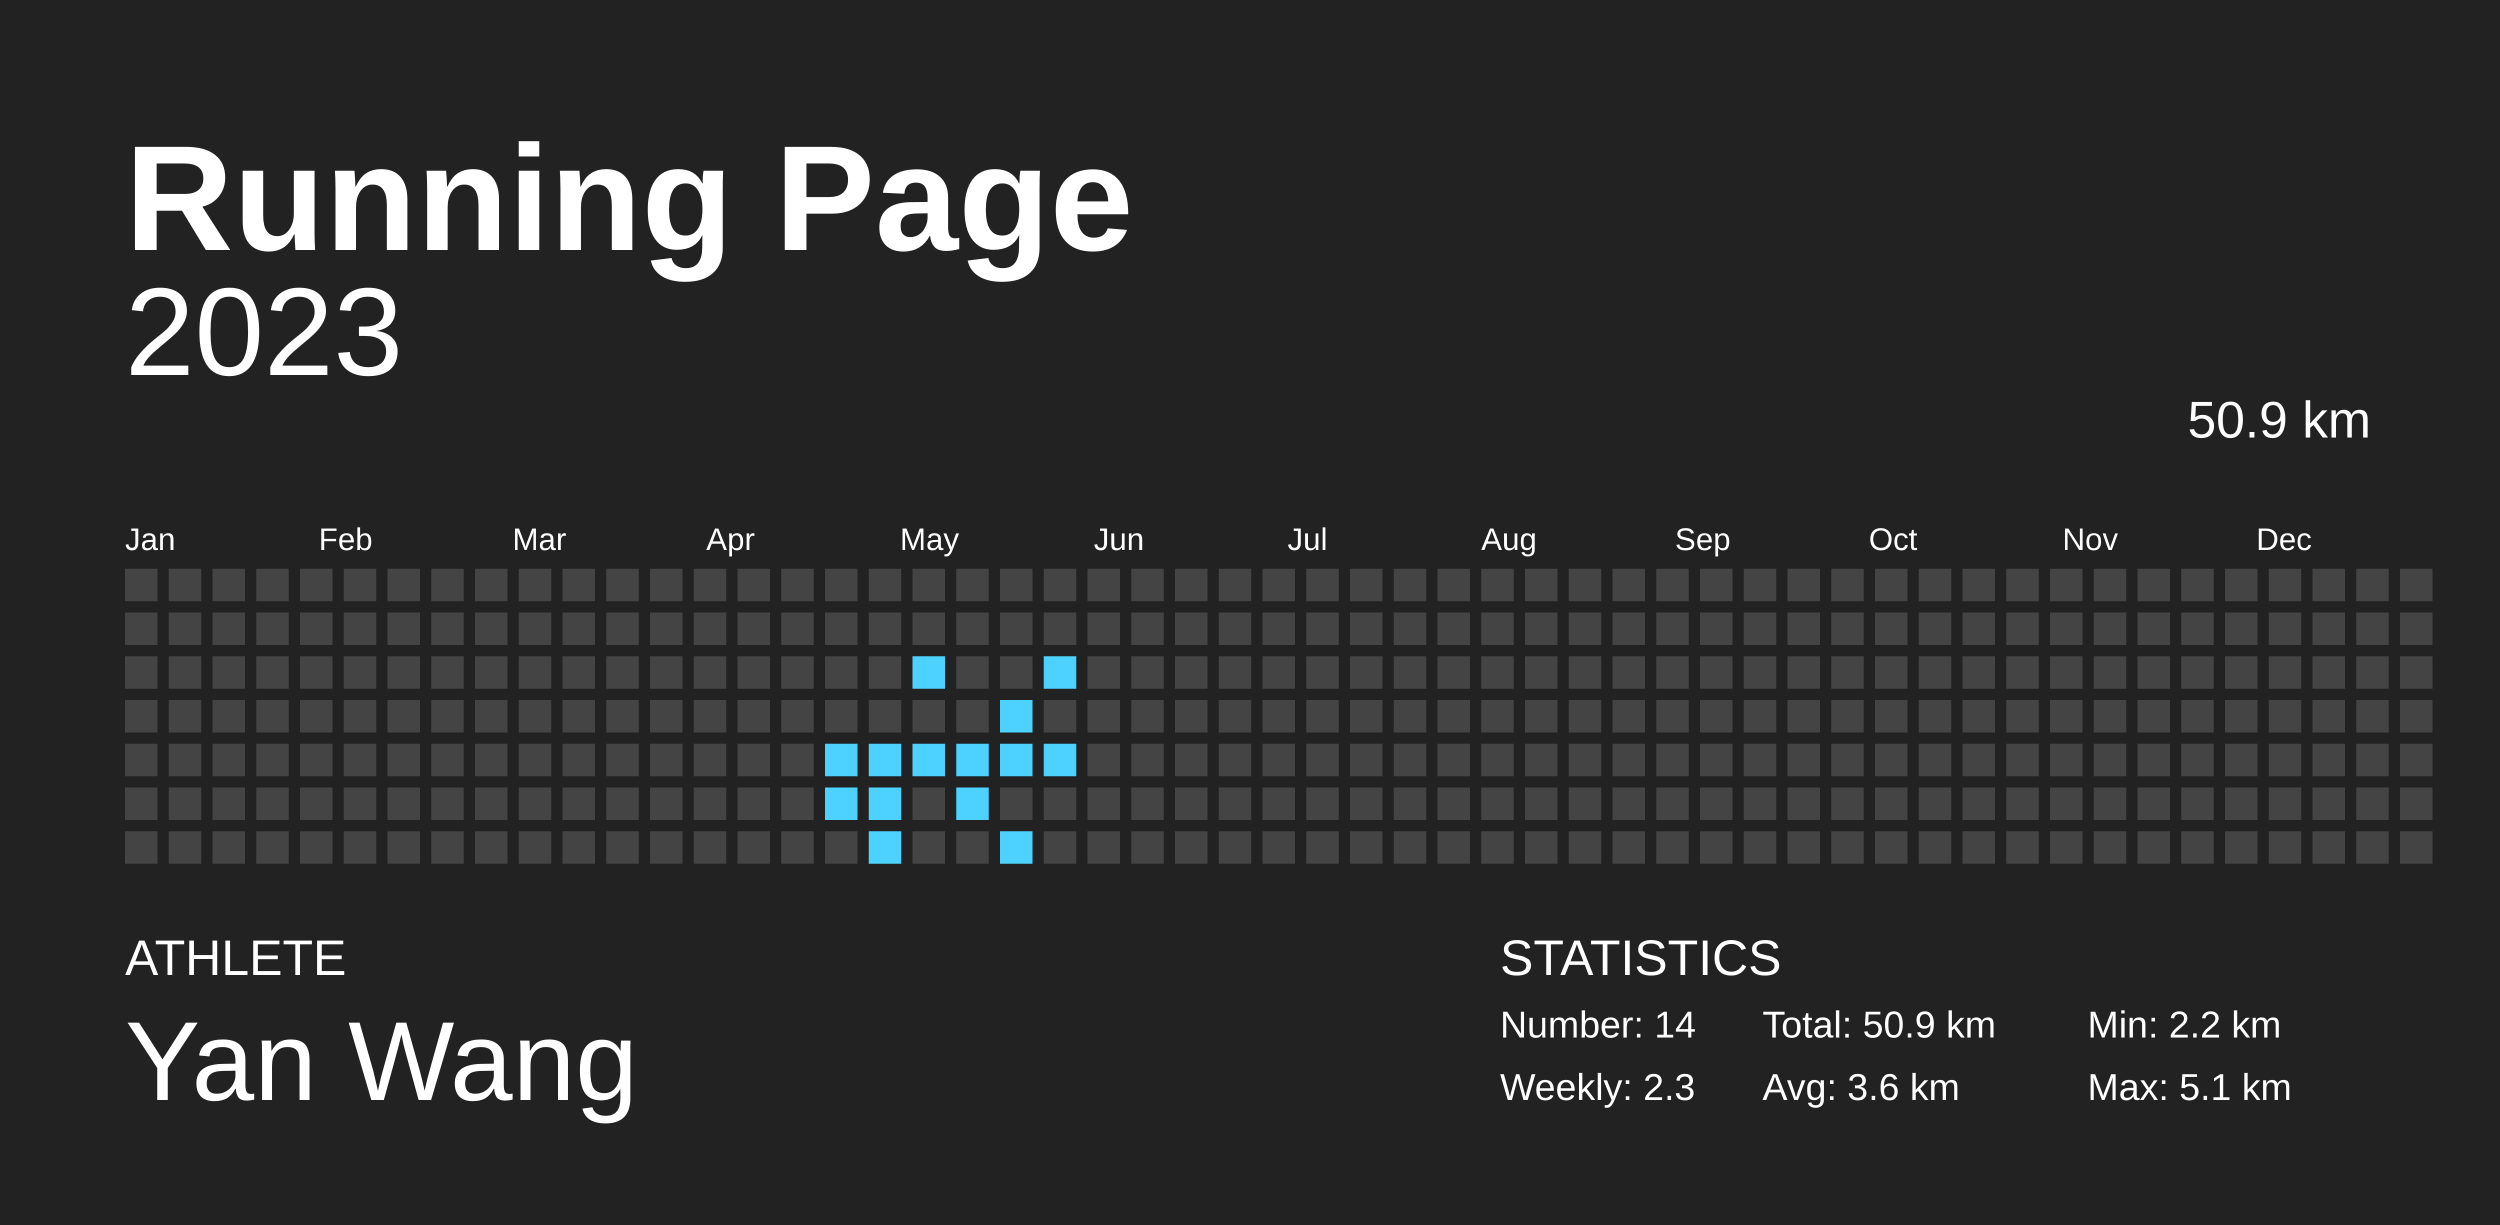
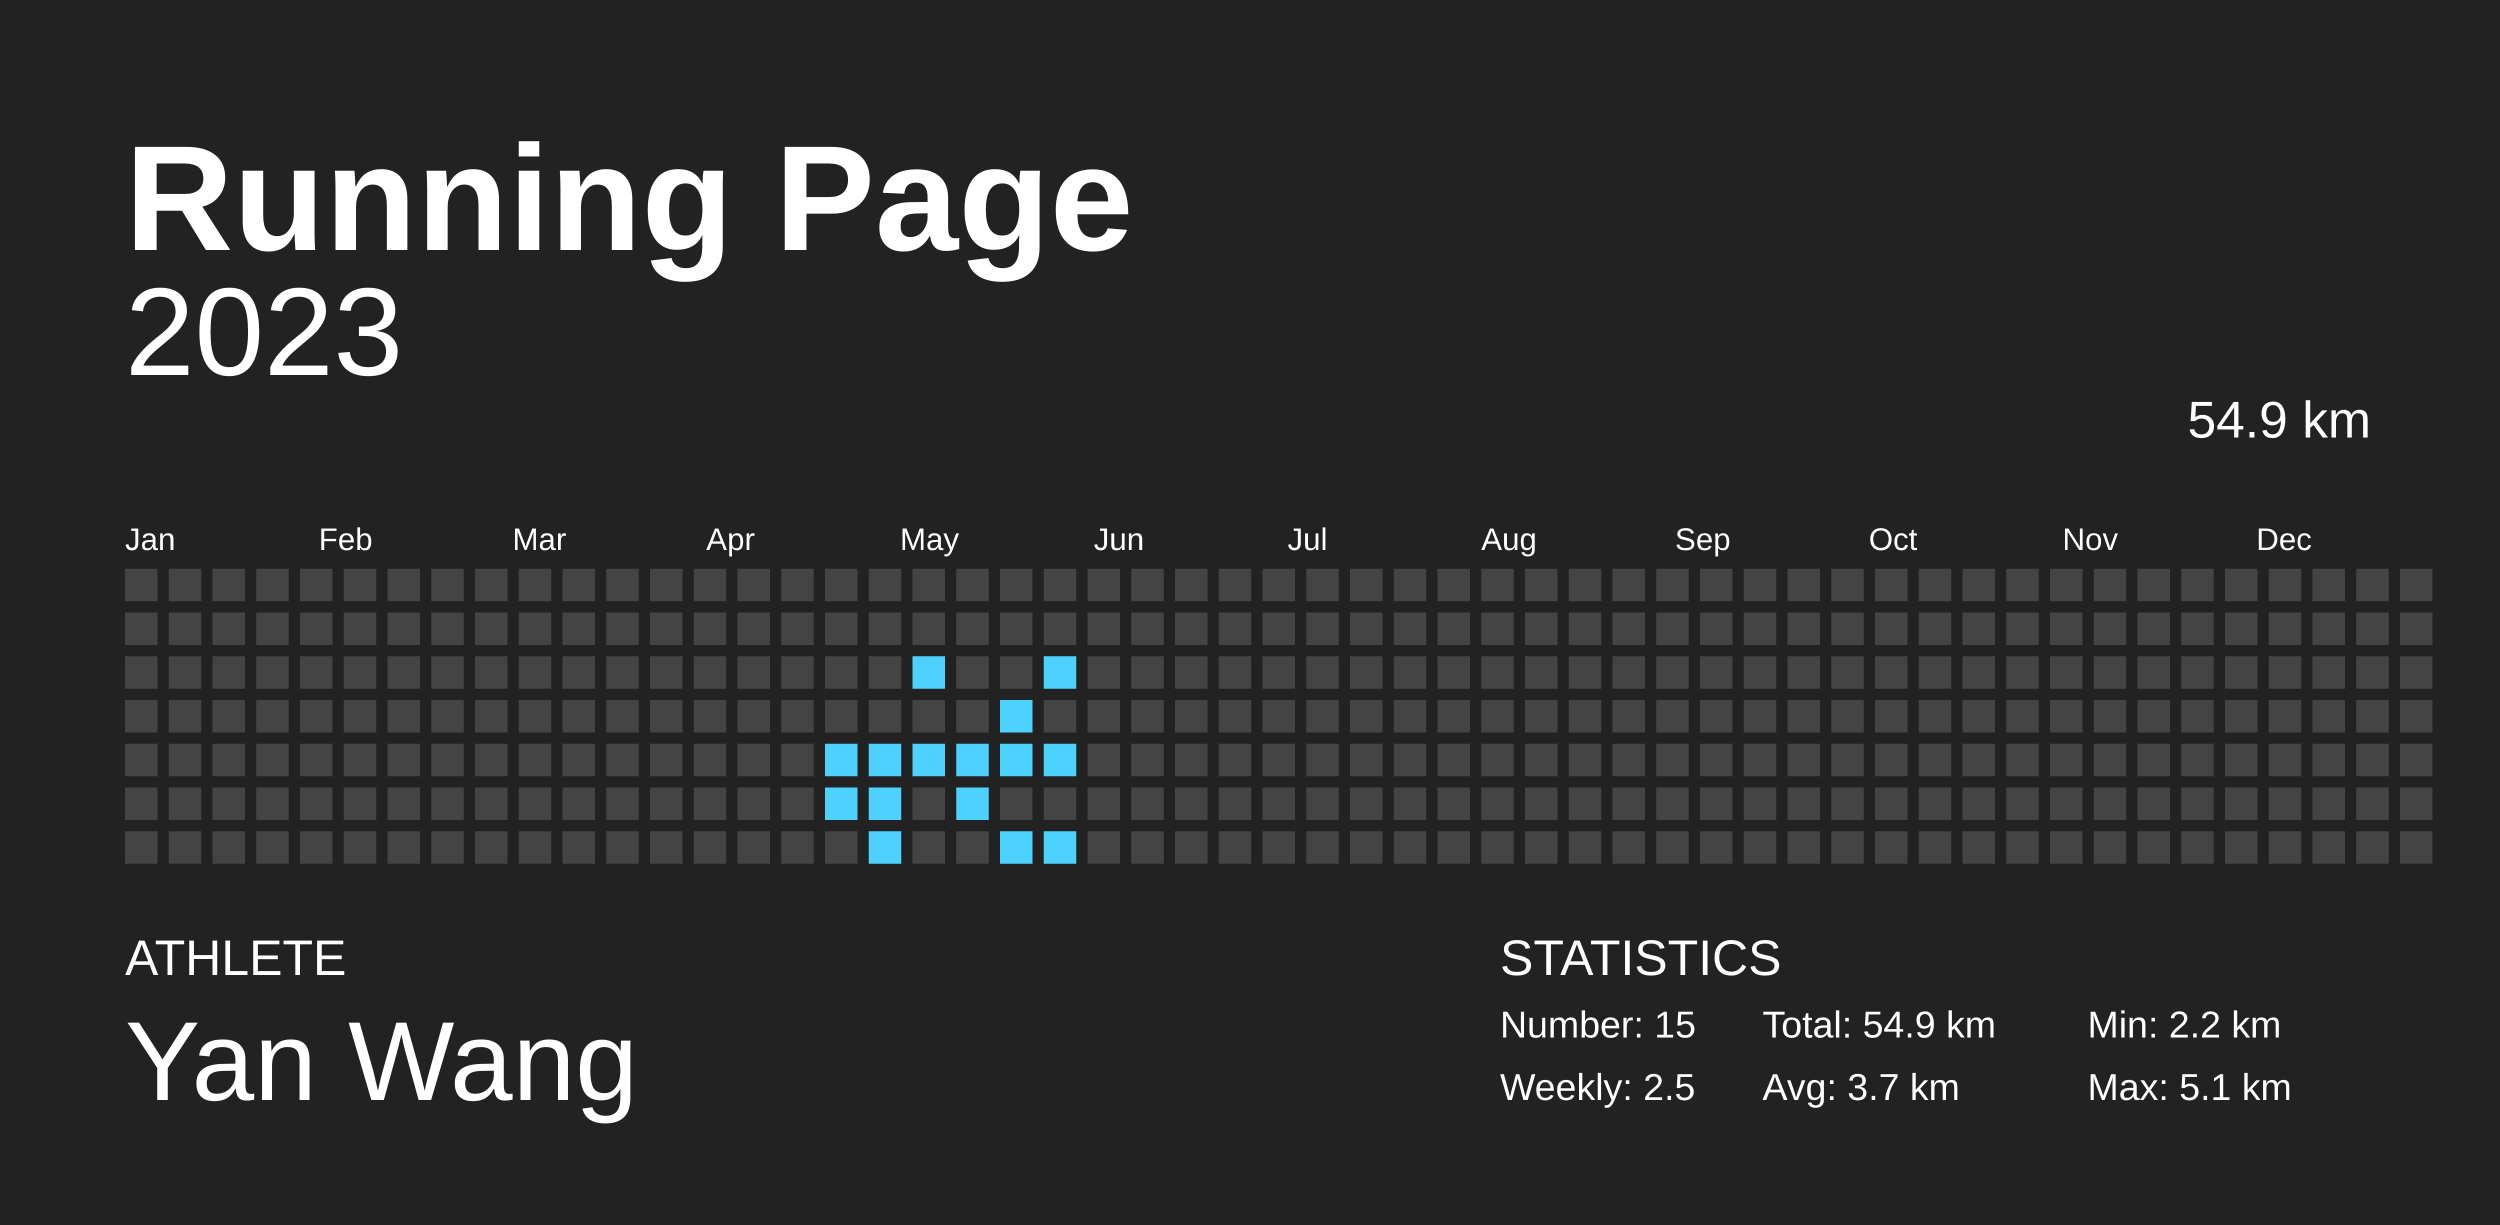
<svg xmlns="http://www.w3.org/2000/svg" baseProfile="full" height="98mm" version="1.1" viewBox="0,0,200,98" width="200mm">
  <defs />
  <rect fill="#222222" height="98" width="200" x="0" y="0" />
  <text fill="#FFFFFF" style="font-size:12px; font-family:Arial; font-weight:bold;" x="10" y="20">Running Page</text>
  <text fill="#FFFFFF" style="font-size:4px; font-family:Arial" x="10" y="78">ATHLETE</text>
  <text fill="#FFFFFF" style="font-size:9px; font-family:Arial" x="10" y="88">Yan Wang</text>
  <text fill="#FFFFFF" style="font-size:4px; font-family:Arial" x="120" y="78">STATISTICS</text>
-   <text fill="#FFFFFF" style="font-size:3px; font-family:Arial" x="120" y="83">Number: 14</text>
-   <text fill="#FFFFFF" style="font-size:3px; font-family:Arial" x="120" y="88">Weekly: 2.3</text>
-   <text fill="#FFFFFF" style="font-size:3px; font-family:Arial" x="141" y="83">Total: 50.9 km</text>
-   <text fill="#FFFFFF" style="font-size:3px; font-family:Arial" x="141" y="88">Avg: 3.6 km</text>
+   <text fill="#FFFFFF" style="font-size:3px; font-family:Arial" x="120" y="83">Number: 15</text>
+   <text fill="#FFFFFF" style="font-size:3px; font-family:Arial" x="120" y="88">Weekly: 2.5</text>
+   <text fill="#FFFFFF" style="font-size:3px; font-family:Arial" x="141" y="83">Total: 54.9 km</text>
+   <text fill="#FFFFFF" style="font-size:3px; font-family:Arial" x="141" y="88">Avg: 3.7 km</text>
  <text fill="#FFFFFF" style="font-size:3px; font-family:Arial" x="167" y="83">Min: 2.2 km</text>
  <text fill="#FFFFFF" style="font-size:3px; font-family:Arial" x="167" y="88">Max: 5.1 km</text>
  <text alignment-baseline="hanging" fill="#FFFFFF" style="font-size:10.0px; font-family:Arial;" x="10" y="30">2023</text>
-   <text alignment-baseline="hanging" fill="#FFFFFF" style="font-size:4.125px; font-family:Arial;" x="175" y="35">50.9 km</text>
+   <text alignment-baseline="hanging" fill="#FFFFFF" style="font-size:4.125px; font-family:Arial;" x="175" y="35">54.9 km</text>
  <text fill="#FFFFFF" style="font-size:2.5px; font-family:Arial" x="10.0" y="44">Jan</text>
  <text fill="#FFFFFF" style="font-size:2.5px; font-family:Arial" x="25.5" y="44">Feb</text>
  <text fill="#FFFFFF" style="font-size:2.5px; font-family:Arial" x="41.0" y="44">Mar</text>
  <text fill="#FFFFFF" style="font-size:2.5px; font-family:Arial" x="56.5" y="44">Apr</text>
  <text fill="#FFFFFF" style="font-size:2.5px; font-family:Arial" x="72.0" y="44">May</text>
  <text fill="#FFFFFF" style="font-size:2.5px; font-family:Arial" x="87.5" y="44">Jun</text>
  <text fill="#FFFFFF" style="font-size:2.5px; font-family:Arial" x="103.0" y="44">Jul</text>
  <text fill="#FFFFFF" style="font-size:2.5px; font-family:Arial" x="118.5" y="44">Aug</text>
  <text fill="#FFFFFF" style="font-size:2.5px; font-family:Arial" x="134.0" y="44">Sep</text>
  <text fill="#FFFFFF" style="font-size:2.5px; font-family:Arial" x="149.5" y="44">Oct</text>
  <text fill="#FFFFFF" style="font-size:2.5px; font-family:Arial" x="165.0" y="44">Nov</text>
  <text fill="#FFFFFF" style="font-size:2.5px; font-family:Arial" x="180.5" y="44">Dec</text>
  <rect fill="#444444" height="2.6" width="2.6" x="10.0" y="45.5" />
  <rect fill="#444444" height="2.6" width="2.6" x="10.0" y="49.0" />
  <rect fill="#444444" height="2.6" width="2.6" x="10.0" y="52.5" />
  <rect fill="#444444" height="2.6" width="2.6" x="10.0" y="56.0" />
  <rect fill="#444444" height="2.6" width="2.6" x="10.0" y="59.5" />
  <rect fill="#444444" height="2.6" width="2.6" x="10.0" y="63.0" />
  <rect fill="#444444" height="2.6" width="2.6" x="10.0" y="66.5" />
  <rect fill="#444444" height="2.6" width="2.6" x="13.5" y="45.5" />
  <rect fill="#444444" height="2.6" width="2.6" x="13.5" y="49.0" />
  <rect fill="#444444" height="2.6" width="2.6" x="13.5" y="52.5" />
  <rect fill="#444444" height="2.6" width="2.6" x="13.5" y="56.0" />
  <rect fill="#444444" height="2.6" width="2.6" x="13.5" y="59.5" />
  <rect fill="#444444" height="2.6" width="2.6" x="13.5" y="63.0" />
  <rect fill="#444444" height="2.6" width="2.6" x="13.5" y="66.5" />
  <rect fill="#444444" height="2.6" width="2.6" x="17.0" y="45.5" />
  <rect fill="#444444" height="2.6" width="2.6" x="17.0" y="49.0" />
  <rect fill="#444444" height="2.6" width="2.6" x="17.0" y="52.5" />
  <rect fill="#444444" height="2.6" width="2.6" x="17.0" y="56.0" />
  <rect fill="#444444" height="2.6" width="2.6" x="17.0" y="59.5" />
  <rect fill="#444444" height="2.6" width="2.6" x="17.0" y="63.0" />
  <rect fill="#444444" height="2.6" width="2.6" x="17.0" y="66.5" />
  <rect fill="#444444" height="2.6" width="2.6" x="20.5" y="45.5" />
  <rect fill="#444444" height="2.6" width="2.6" x="20.5" y="49.0" />
  <rect fill="#444444" height="2.6" width="2.6" x="20.5" y="52.5" />
  <rect fill="#444444" height="2.6" width="2.6" x="20.5" y="56.0" />
  <rect fill="#444444" height="2.6" width="2.6" x="20.5" y="59.5" />
  <rect fill="#444444" height="2.6" width="2.6" x="20.5" y="63.0" />
  <rect fill="#444444" height="2.6" width="2.6" x="20.5" y="66.5" />
  <rect fill="#444444" height="2.6" width="2.6" x="24.0" y="45.5" />
  <rect fill="#444444" height="2.6" width="2.6" x="24.0" y="49.0" />
  <rect fill="#444444" height="2.6" width="2.6" x="24.0" y="52.5" />
  <rect fill="#444444" height="2.6" width="2.6" x="24.0" y="56.0" />
  <rect fill="#444444" height="2.6" width="2.6" x="24.0" y="59.5" />
  <rect fill="#444444" height="2.6" width="2.6" x="24.0" y="63.0" />
  <rect fill="#444444" height="2.6" width="2.6" x="24.0" y="66.5" />
  <rect fill="#444444" height="2.6" width="2.6" x="27.5" y="45.5" />
  <rect fill="#444444" height="2.6" width="2.6" x="27.5" y="49.0" />
  <rect fill="#444444" height="2.6" width="2.6" x="27.5" y="52.5" />
  <rect fill="#444444" height="2.6" width="2.6" x="27.5" y="56.0" />
  <rect fill="#444444" height="2.6" width="2.6" x="27.5" y="59.5" />
  <rect fill="#444444" height="2.6" width="2.6" x="27.5" y="63.0" />
  <rect fill="#444444" height="2.6" width="2.6" x="27.5" y="66.5" />
  <rect fill="#444444" height="2.6" width="2.6" x="31.0" y="45.5" />
  <rect fill="#444444" height="2.6" width="2.6" x="31.0" y="49.0" />
  <rect fill="#444444" height="2.6" width="2.6" x="31.0" y="52.5" />
  <rect fill="#444444" height="2.6" width="2.6" x="31.0" y="56.0" />
  <rect fill="#444444" height="2.6" width="2.6" x="31.0" y="59.5" />
  <rect fill="#444444" height="2.6" width="2.6" x="31.0" y="63.0" />
  <rect fill="#444444" height="2.6" width="2.6" x="31.0" y="66.5" />
  <rect fill="#444444" height="2.6" width="2.6" x="34.5" y="45.5" />
  <rect fill="#444444" height="2.6" width="2.6" x="34.5" y="49.0" />
  <rect fill="#444444" height="2.6" width="2.6" x="34.5" y="52.5" />
  <rect fill="#444444" height="2.6" width="2.6" x="34.5" y="56.0" />
  <rect fill="#444444" height="2.6" width="2.6" x="34.5" y="59.5" />
  <rect fill="#444444" height="2.6" width="2.6" x="34.5" y="63.0" />
  <rect fill="#444444" height="2.6" width="2.6" x="34.5" y="66.5" />
  <rect fill="#444444" height="2.6" width="2.6" x="38.0" y="45.5" />
  <rect fill="#444444" height="2.6" width="2.6" x="38.0" y="49.0" />
  <rect fill="#444444" height="2.6" width="2.6" x="38.0" y="52.5" />
  <rect fill="#444444" height="2.6" width="2.6" x="38.0" y="56.0" />
  <rect fill="#444444" height="2.6" width="2.6" x="38.0" y="59.5" />
  <rect fill="#444444" height="2.6" width="2.6" x="38.0" y="63.0" />
  <rect fill="#444444" height="2.6" width="2.6" x="38.0" y="66.5" />
  <rect fill="#444444" height="2.6" width="2.6" x="41.5" y="45.5" />
  <rect fill="#444444" height="2.6" width="2.6" x="41.5" y="49.0" />
  <rect fill="#444444" height="2.6" width="2.6" x="41.5" y="52.5" />
  <rect fill="#444444" height="2.6" width="2.6" x="41.5" y="56.0" />
  <rect fill="#444444" height="2.6" width="2.6" x="41.5" y="59.5" />
  <rect fill="#444444" height="2.6" width="2.6" x="41.5" y="63.0" />
  <rect fill="#444444" height="2.6" width="2.6" x="41.5" y="66.5" />
  <rect fill="#444444" height="2.6" width="2.6" x="45.0" y="45.5" />
  <rect fill="#444444" height="2.6" width="2.6" x="45.0" y="49.0" />
  <rect fill="#444444" height="2.6" width="2.6" x="45.0" y="52.5" />
  <rect fill="#444444" height="2.6" width="2.6" x="45.0" y="56.0" />
  <rect fill="#444444" height="2.6" width="2.6" x="45.0" y="59.5" />
  <rect fill="#444444" height="2.6" width="2.6" x="45.0" y="63.0" />
  <rect fill="#444444" height="2.6" width="2.6" x="45.0" y="66.5" />
  <rect fill="#444444" height="2.6" width="2.6" x="48.5" y="45.5" />
  <rect fill="#444444" height="2.6" width="2.6" x="48.5" y="49.0" />
  <rect fill="#444444" height="2.6" width="2.6" x="48.5" y="52.5" />
  <rect fill="#444444" height="2.6" width="2.6" x="48.5" y="56.0" />
  <rect fill="#444444" height="2.6" width="2.6" x="48.5" y="59.5" />
  <rect fill="#444444" height="2.6" width="2.6" x="48.5" y="63.0" />
  <rect fill="#444444" height="2.6" width="2.6" x="48.5" y="66.5" />
  <rect fill="#444444" height="2.6" width="2.6" x="52.0" y="45.5" />
  <rect fill="#444444" height="2.6" width="2.6" x="52.0" y="49.0" />
  <rect fill="#444444" height="2.6" width="2.6" x="52.0" y="52.5" />
  <rect fill="#444444" height="2.6" width="2.6" x="52.0" y="56.0" />
  <rect fill="#444444" height="2.6" width="2.6" x="52.0" y="59.5" />
  <rect fill="#444444" height="2.6" width="2.6" x="52.0" y="63.0" />
  <rect fill="#444444" height="2.6" width="2.6" x="52.0" y="66.5" />
  <rect fill="#444444" height="2.6" width="2.6" x="55.5" y="45.5" />
  <rect fill="#444444" height="2.6" width="2.6" x="55.5" y="49.0" />
  <rect fill="#444444" height="2.6" width="2.6" x="55.5" y="52.5" />
  <rect fill="#444444" height="2.6" width="2.6" x="55.5" y="56.0" />
  <rect fill="#444444" height="2.6" width="2.6" x="55.5" y="59.5" />
  <rect fill="#444444" height="2.6" width="2.6" x="55.5" y="63.0" />
  <rect fill="#444444" height="2.6" width="2.6" x="55.5" y="66.5" />
  <rect fill="#444444" height="2.6" width="2.6" x="59.0" y="45.5" />
  <rect fill="#444444" height="2.6" width="2.6" x="59.0" y="49.0" />
  <rect fill="#444444" height="2.6" width="2.6" x="59.0" y="52.5" />
  <rect fill="#444444" height="2.6" width="2.6" x="59.0" y="56.0" />
  <rect fill="#444444" height="2.6" width="2.6" x="59.0" y="59.5" />
  <rect fill="#444444" height="2.6" width="2.6" x="59.0" y="63.0" />
  <rect fill="#444444" height="2.6" width="2.6" x="59.0" y="66.5" />
  <rect fill="#444444" height="2.6" width="2.6" x="62.5" y="45.5" />
  <rect fill="#444444" height="2.6" width="2.6" x="62.5" y="49.0" />
  <rect fill="#444444" height="2.6" width="2.6" x="62.5" y="52.5" />
  <rect fill="#444444" height="2.6" width="2.6" x="62.5" y="56.0" />
  <rect fill="#444444" height="2.6" width="2.6" x="62.5" y="59.5" />
  <rect fill="#444444" height="2.6" width="2.6" x="62.5" y="63.0" />
  <rect fill="#444444" height="2.6" width="2.6" x="62.5" y="66.5" />
  <rect fill="#444444" height="2.6" width="2.6" x="66.0" y="45.5" />
  <rect fill="#444444" height="2.6" width="2.6" x="66.0" y="49.0" />
  <rect fill="#444444" height="2.6" width="2.6" x="66.0" y="52.5" />
  <rect fill="#444444" height="2.6" width="2.6" x="66.0" y="56.0" />
  <rect fill="#4dd2ff" height="2.6" width="2.6" x="66.0" y="59.5" />
  <rect fill="#4dd2ff" height="2.6" width="2.6" x="66.0" y="63.0" />
  <rect fill="#444444" height="2.6" width="2.6" x="66.0" y="66.5" />
  <rect fill="#444444" height="2.6" width="2.6" x="69.5" y="45.5" />
  <rect fill="#444444" height="2.6" width="2.6" x="69.5" y="49.0" />
  <rect fill="#444444" height="2.6" width="2.6" x="69.5" y="52.5" />
  <rect fill="#444444" height="2.6" width="2.6" x="69.5" y="56.0" />
  <rect fill="#4dd2ff" height="2.6" width="2.6" x="69.5" y="59.5" />
  <rect fill="#4dd2ff" height="2.6" width="2.6" x="69.5" y="63.0" />
  <rect fill="#4dd2ff" height="2.6" width="2.6" x="69.5" y="66.5" />
  <rect fill="#444444" height="2.6" width="2.6" x="73.0" y="45.5" />
  <rect fill="#444444" height="2.6" width="2.6" x="73.0" y="49.0" />
  <rect fill="#4dd2ff" height="2.6" width="2.6" x="73.0" y="52.5" />
  <rect fill="#444444" height="2.6" width="2.6" x="73.0" y="56.0" />
  <rect fill="#4dd2ff" height="2.6" width="2.6" x="73.0" y="59.5" />
  <rect fill="#444444" height="2.6" width="2.6" x="73.0" y="63.0" />
  <rect fill="#444444" height="2.6" width="2.6" x="73.0" y="66.5" />
  <rect fill="#444444" height="2.6" width="2.6" x="76.5" y="45.5" />
  <rect fill="#444444" height="2.6" width="2.6" x="76.5" y="49.0" />
  <rect fill="#444444" height="2.6" width="2.6" x="76.5" y="52.5" />
  <rect fill="#444444" height="2.6" width="2.6" x="76.5" y="56.0" />
  <rect fill="#4dd2ff" height="2.6" width="2.6" x="76.5" y="59.5" />
  <rect fill="#4dd2ff" height="2.6" width="2.6" x="76.5" y="63.0" />
  <rect fill="#444444" height="2.6" width="2.6" x="76.5" y="66.5" />
  <rect fill="#444444" height="2.6" width="2.6" x="80.0" y="45.5" />
  <rect fill="#444444" height="2.6" width="2.6" x="80.0" y="49.0" />
  <rect fill="#444444" height="2.6" width="2.6" x="80.0" y="52.5" />
  <rect fill="#4dd2ff" height="2.6" width="2.6" x="80.0" y="56.0" />
  <rect fill="#4dd2ff" height="2.6" width="2.6" x="80.0" y="59.5" />
  <rect fill="#444444" height="2.6" width="2.6" x="80.0" y="63.0" />
  <rect fill="#4dd2ff" height="2.6" width="2.6" x="80.0" y="66.5" />
  <rect fill="#444444" height="2.6" width="2.6" x="83.5" y="45.5" />
  <rect fill="#444444" height="2.6" width="2.6" x="83.5" y="49.0" />
  <rect fill="#4dd2ff" height="2.6" width="2.6" x="83.5" y="52.5" />
  <rect fill="#444444" height="2.6" width="2.6" x="83.5" y="56.0" />
  <rect fill="#4dd2ff" height="2.6" width="2.6" x="83.5" y="59.5" />
  <rect fill="#444444" height="2.6" width="2.6" x="83.5" y="63.0" />
-   <rect fill="#444444" height="2.6" width="2.6" x="83.5" y="66.5" />
+   <rect fill="#4dd2ff" height="2.6" width="2.6" x="83.5" y="66.5" />
  <rect fill="#444444" height="2.6" width="2.6" x="87.0" y="45.5" />
  <rect fill="#444444" height="2.6" width="2.6" x="87.0" y="49.0" />
  <rect fill="#444444" height="2.6" width="2.6" x="87.0" y="52.5" />
  <rect fill="#444444" height="2.6" width="2.6" x="87.0" y="56.0" />
  <rect fill="#444444" height="2.6" width="2.6" x="87.0" y="59.5" />
  <rect fill="#444444" height="2.6" width="2.6" x="87.0" y="63.0" />
  <rect fill="#444444" height="2.6" width="2.6" x="87.0" y="66.5" />
  <rect fill="#444444" height="2.6" width="2.6" x="90.5" y="45.5" />
  <rect fill="#444444" height="2.6" width="2.6" x="90.5" y="49.0" />
  <rect fill="#444444" height="2.6" width="2.6" x="90.5" y="52.5" />
  <rect fill="#444444" height="2.6" width="2.6" x="90.5" y="56.0" />
  <rect fill="#444444" height="2.6" width="2.6" x="90.5" y="59.5" />
  <rect fill="#444444" height="2.6" width="2.6" x="90.5" y="63.0" />
  <rect fill="#444444" height="2.6" width="2.6" x="90.5" y="66.5" />
  <rect fill="#444444" height="2.6" width="2.6" x="94.0" y="45.5" />
  <rect fill="#444444" height="2.6" width="2.6" x="94.0" y="49.0" />
  <rect fill="#444444" height="2.6" width="2.6" x="94.0" y="52.5" />
  <rect fill="#444444" height="2.6" width="2.6" x="94.0" y="56.0" />
  <rect fill="#444444" height="2.6" width="2.6" x="94.0" y="59.5" />
  <rect fill="#444444" height="2.6" width="2.6" x="94.0" y="63.0" />
  <rect fill="#444444" height="2.6" width="2.6" x="94.0" y="66.5" />
  <rect fill="#444444" height="2.6" width="2.6" x="97.5" y="45.5" />
  <rect fill="#444444" height="2.6" width="2.6" x="97.5" y="49.0" />
  <rect fill="#444444" height="2.6" width="2.6" x="97.5" y="52.5" />
  <rect fill="#444444" height="2.6" width="2.6" x="97.5" y="56.0" />
  <rect fill="#444444" height="2.6" width="2.6" x="97.5" y="59.5" />
  <rect fill="#444444" height="2.6" width="2.6" x="97.5" y="63.0" />
  <rect fill="#444444" height="2.6" width="2.6" x="97.5" y="66.5" />
  <rect fill="#444444" height="2.6" width="2.6" x="101.0" y="45.5" />
  <rect fill="#444444" height="2.6" width="2.6" x="101.0" y="49.0" />
  <rect fill="#444444" height="2.6" width="2.6" x="101.0" y="52.5" />
  <rect fill="#444444" height="2.6" width="2.6" x="101.0" y="56.0" />
  <rect fill="#444444" height="2.6" width="2.6" x="101.0" y="59.5" />
  <rect fill="#444444" height="2.6" width="2.6" x="101.0" y="63.0" />
  <rect fill="#444444" height="2.6" width="2.6" x="101.0" y="66.5" />
  <rect fill="#444444" height="2.6" width="2.6" x="104.5" y="45.5" />
  <rect fill="#444444" height="2.6" width="2.6" x="104.5" y="49.0" />
  <rect fill="#444444" height="2.6" width="2.6" x="104.5" y="52.5" />
  <rect fill="#444444" height="2.6" width="2.6" x="104.5" y="56.0" />
  <rect fill="#444444" height="2.6" width="2.6" x="104.5" y="59.5" />
  <rect fill="#444444" height="2.6" width="2.6" x="104.5" y="63.0" />
  <rect fill="#444444" height="2.6" width="2.6" x="104.5" y="66.5" />
  <rect fill="#444444" height="2.6" width="2.6" x="108.0" y="45.5" />
  <rect fill="#444444" height="2.6" width="2.6" x="108.0" y="49.0" />
  <rect fill="#444444" height="2.6" width="2.6" x="108.0" y="52.5" />
  <rect fill="#444444" height="2.6" width="2.6" x="108.0" y="56.0" />
  <rect fill="#444444" height="2.6" width="2.6" x="108.0" y="59.5" />
  <rect fill="#444444" height="2.6" width="2.6" x="108.0" y="63.0" />
  <rect fill="#444444" height="2.6" width="2.6" x="108.0" y="66.5" />
  <rect fill="#444444" height="2.6" width="2.6" x="111.5" y="45.5" />
  <rect fill="#444444" height="2.6" width="2.6" x="111.5" y="49.0" />
  <rect fill="#444444" height="2.6" width="2.6" x="111.5" y="52.5" />
  <rect fill="#444444" height="2.6" width="2.6" x="111.5" y="56.0" />
  <rect fill="#444444" height="2.6" width="2.6" x="111.5" y="59.5" />
  <rect fill="#444444" height="2.6" width="2.6" x="111.5" y="63.0" />
  <rect fill="#444444" height="2.6" width="2.6" x="111.5" y="66.5" />
  <rect fill="#444444" height="2.6" width="2.6" x="115.0" y="45.5" />
  <rect fill="#444444" height="2.6" width="2.6" x="115.0" y="49.0" />
  <rect fill="#444444" height="2.6" width="2.6" x="115.0" y="52.5" />
  <rect fill="#444444" height="2.6" width="2.6" x="115.0" y="56.0" />
  <rect fill="#444444" height="2.6" width="2.6" x="115.0" y="59.5" />
  <rect fill="#444444" height="2.6" width="2.6" x="115.0" y="63.0" />
  <rect fill="#444444" height="2.6" width="2.6" x="115.0" y="66.5" />
  <rect fill="#444444" height="2.6" width="2.6" x="118.5" y="45.5" />
  <rect fill="#444444" height="2.6" width="2.6" x="118.5" y="49.0" />
  <rect fill="#444444" height="2.6" width="2.6" x="118.5" y="52.5" />
  <rect fill="#444444" height="2.6" width="2.6" x="118.5" y="56.0" />
  <rect fill="#444444" height="2.6" width="2.6" x="118.5" y="59.5" />
  <rect fill="#444444" height="2.6" width="2.6" x="118.5" y="63.0" />
  <rect fill="#444444" height="2.6" width="2.6" x="118.5" y="66.5" />
  <rect fill="#444444" height="2.6" width="2.6" x="122.0" y="45.5" />
  <rect fill="#444444" height="2.6" width="2.6" x="122.0" y="49.0" />
  <rect fill="#444444" height="2.6" width="2.6" x="122.0" y="52.5" />
  <rect fill="#444444" height="2.6" width="2.6" x="122.0" y="56.0" />
  <rect fill="#444444" height="2.6" width="2.6" x="122.0" y="59.5" />
  <rect fill="#444444" height="2.6" width="2.6" x="122.0" y="63.0" />
  <rect fill="#444444" height="2.6" width="2.6" x="122.0" y="66.5" />
  <rect fill="#444444" height="2.6" width="2.6" x="125.5" y="45.5" />
  <rect fill="#444444" height="2.6" width="2.6" x="125.5" y="49.0" />
  <rect fill="#444444" height="2.6" width="2.6" x="125.5" y="52.5" />
  <rect fill="#444444" height="2.6" width="2.6" x="125.5" y="56.0" />
  <rect fill="#444444" height="2.6" width="2.6" x="125.5" y="59.5" />
  <rect fill="#444444" height="2.6" width="2.6" x="125.5" y="63.0" />
  <rect fill="#444444" height="2.6" width="2.6" x="125.5" y="66.5" />
  <rect fill="#444444" height="2.6" width="2.6" x="129.0" y="45.5" />
  <rect fill="#444444" height="2.6" width="2.6" x="129.0" y="49.0" />
  <rect fill="#444444" height="2.6" width="2.6" x="129.0" y="52.5" />
  <rect fill="#444444" height="2.6" width="2.6" x="129.0" y="56.0" />
  <rect fill="#444444" height="2.6" width="2.6" x="129.0" y="59.5" />
  <rect fill="#444444" height="2.6" width="2.6" x="129.0" y="63.0" />
  <rect fill="#444444" height="2.6" width="2.6" x="129.0" y="66.5" />
  <rect fill="#444444" height="2.6" width="2.6" x="132.5" y="45.5" />
  <rect fill="#444444" height="2.6" width="2.6" x="132.5" y="49.0" />
  <rect fill="#444444" height="2.6" width="2.6" x="132.5" y="52.5" />
  <rect fill="#444444" height="2.6" width="2.6" x="132.5" y="56.0" />
  <rect fill="#444444" height="2.6" width="2.6" x="132.5" y="59.5" />
  <rect fill="#444444" height="2.6" width="2.6" x="132.5" y="63.0" />
  <rect fill="#444444" height="2.6" width="2.6" x="132.5" y="66.5" />
  <rect fill="#444444" height="2.6" width="2.6" x="136.0" y="45.5" />
  <rect fill="#444444" height="2.6" width="2.6" x="136.0" y="49.0" />
  <rect fill="#444444" height="2.6" width="2.6" x="136.0" y="52.5" />
  <rect fill="#444444" height="2.6" width="2.6" x="136.0" y="56.0" />
  <rect fill="#444444" height="2.6" width="2.6" x="136.0" y="59.5" />
  <rect fill="#444444" height="2.6" width="2.6" x="136.0" y="63.0" />
  <rect fill="#444444" height="2.6" width="2.6" x="136.0" y="66.5" />
  <rect fill="#444444" height="2.6" width="2.6" x="139.5" y="45.5" />
  <rect fill="#444444" height="2.6" width="2.6" x="139.5" y="49.0" />
  <rect fill="#444444" height="2.6" width="2.6" x="139.5" y="52.5" />
  <rect fill="#444444" height="2.6" width="2.6" x="139.5" y="56.0" />
  <rect fill="#444444" height="2.6" width="2.6" x="139.5" y="59.5" />
  <rect fill="#444444" height="2.6" width="2.6" x="139.5" y="63.0" />
  <rect fill="#444444" height="2.6" width="2.6" x="139.5" y="66.5" />
  <rect fill="#444444" height="2.6" width="2.6" x="143.0" y="45.5" />
  <rect fill="#444444" height="2.6" width="2.6" x="143.0" y="49.0" />
  <rect fill="#444444" height="2.6" width="2.6" x="143.0" y="52.5" />
  <rect fill="#444444" height="2.6" width="2.6" x="143.0" y="56.0" />
  <rect fill="#444444" height="2.6" width="2.6" x="143.0" y="59.5" />
  <rect fill="#444444" height="2.6" width="2.6" x="143.0" y="63.0" />
  <rect fill="#444444" height="2.6" width="2.6" x="143.0" y="66.5" />
  <rect fill="#444444" height="2.6" width="2.6" x="146.5" y="45.5" />
  <rect fill="#444444" height="2.6" width="2.6" x="146.5" y="49.0" />
  <rect fill="#444444" height="2.6" width="2.6" x="146.5" y="52.5" />
  <rect fill="#444444" height="2.6" width="2.6" x="146.5" y="56.0" />
  <rect fill="#444444" height="2.6" width="2.6" x="146.5" y="59.5" />
  <rect fill="#444444" height="2.6" width="2.6" x="146.5" y="63.0" />
  <rect fill="#444444" height="2.6" width="2.6" x="146.5" y="66.5" />
  <rect fill="#444444" height="2.6" width="2.6" x="150.0" y="45.5" />
  <rect fill="#444444" height="2.6" width="2.6" x="150.0" y="49.0" />
  <rect fill="#444444" height="2.6" width="2.6" x="150.0" y="52.5" />
  <rect fill="#444444" height="2.6" width="2.6" x="150.0" y="56.0" />
  <rect fill="#444444" height="2.6" width="2.6" x="150.0" y="59.5" />
  <rect fill="#444444" height="2.6" width="2.6" x="150.0" y="63.0" />
  <rect fill="#444444" height="2.6" width="2.6" x="150.0" y="66.5" />
  <rect fill="#444444" height="2.6" width="2.6" x="153.5" y="45.5" />
  <rect fill="#444444" height="2.6" width="2.6" x="153.5" y="49.0" />
  <rect fill="#444444" height="2.6" width="2.6" x="153.5" y="52.5" />
  <rect fill="#444444" height="2.6" width="2.6" x="153.5" y="56.0" />
  <rect fill="#444444" height="2.6" width="2.6" x="153.5" y="59.5" />
  <rect fill="#444444" height="2.6" width="2.6" x="153.5" y="63.0" />
  <rect fill="#444444" height="2.6" width="2.6" x="153.5" y="66.5" />
  <rect fill="#444444" height="2.6" width="2.6" x="157.0" y="45.5" />
  <rect fill="#444444" height="2.6" width="2.6" x="157.0" y="49.0" />
  <rect fill="#444444" height="2.6" width="2.6" x="157.0" y="52.5" />
  <rect fill="#444444" height="2.6" width="2.6" x="157.0" y="56.0" />
  <rect fill="#444444" height="2.6" width="2.6" x="157.0" y="59.5" />
  <rect fill="#444444" height="2.6" width="2.6" x="157.0" y="63.0" />
  <rect fill="#444444" height="2.6" width="2.6" x="157.0" y="66.5" />
  <rect fill="#444444" height="2.6" width="2.6" x="160.5" y="45.5" />
  <rect fill="#444444" height="2.6" width="2.6" x="160.5" y="49.0" />
  <rect fill="#444444" height="2.6" width="2.6" x="160.5" y="52.5" />
  <rect fill="#444444" height="2.6" width="2.6" x="160.5" y="56.0" />
  <rect fill="#444444" height="2.6" width="2.6" x="160.5" y="59.5" />
  <rect fill="#444444" height="2.6" width="2.6" x="160.5" y="63.0" />
  <rect fill="#444444" height="2.6" width="2.6" x="160.5" y="66.5" />
  <rect fill="#444444" height="2.6" width="2.6" x="164.0" y="45.5" />
  <rect fill="#444444" height="2.6" width="2.6" x="164.0" y="49.0" />
  <rect fill="#444444" height="2.6" width="2.6" x="164.0" y="52.5" />
  <rect fill="#444444" height="2.6" width="2.6" x="164.0" y="56.0" />
  <rect fill="#444444" height="2.6" width="2.6" x="164.0" y="59.5" />
  <rect fill="#444444" height="2.6" width="2.6" x="164.0" y="63.0" />
  <rect fill="#444444" height="2.6" width="2.6" x="164.0" y="66.5" />
  <rect fill="#444444" height="2.6" width="2.6" x="167.5" y="45.5" />
  <rect fill="#444444" height="2.6" width="2.6" x="167.5" y="49.0" />
  <rect fill="#444444" height="2.6" width="2.6" x="167.5" y="52.5" />
  <rect fill="#444444" height="2.6" width="2.6" x="167.5" y="56.0" />
  <rect fill="#444444" height="2.6" width="2.6" x="167.5" y="59.5" />
  <rect fill="#444444" height="2.6" width="2.6" x="167.5" y="63.0" />
  <rect fill="#444444" height="2.6" width="2.6" x="167.5" y="66.5" />
  <rect fill="#444444" height="2.6" width="2.6" x="171.0" y="45.5" />
  <rect fill="#444444" height="2.6" width="2.6" x="171.0" y="49.0" />
  <rect fill="#444444" height="2.6" width="2.6" x="171.0" y="52.5" />
  <rect fill="#444444" height="2.6" width="2.6" x="171.0" y="56.0" />
  <rect fill="#444444" height="2.6" width="2.6" x="171.0" y="59.5" />
  <rect fill="#444444" height="2.6" width="2.6" x="171.0" y="63.0" />
  <rect fill="#444444" height="2.6" width="2.6" x="171.0" y="66.5" />
  <rect fill="#444444" height="2.6" width="2.6" x="174.5" y="45.5" />
  <rect fill="#444444" height="2.6" width="2.6" x="174.5" y="49.0" />
  <rect fill="#444444" height="2.6" width="2.6" x="174.5" y="52.5" />
  <rect fill="#444444" height="2.6" width="2.6" x="174.5" y="56.0" />
  <rect fill="#444444" height="2.6" width="2.6" x="174.5" y="59.5" />
  <rect fill="#444444" height="2.6" width="2.6" x="174.5" y="63.0" />
  <rect fill="#444444" height="2.6" width="2.6" x="174.5" y="66.5" />
  <rect fill="#444444" height="2.6" width="2.6" x="178.0" y="45.5" />
  <rect fill="#444444" height="2.6" width="2.6" x="178.0" y="49.0" />
  <rect fill="#444444" height="2.6" width="2.6" x="178.0" y="52.5" />
  <rect fill="#444444" height="2.6" width="2.6" x="178.0" y="56.0" />
  <rect fill="#444444" height="2.6" width="2.6" x="178.0" y="59.5" />
  <rect fill="#444444" height="2.6" width="2.6" x="178.0" y="63.0" />
  <rect fill="#444444" height="2.6" width="2.6" x="178.0" y="66.5" />
  <rect fill="#444444" height="2.6" width="2.6" x="181.5" y="45.5" />
  <rect fill="#444444" height="2.6" width="2.6" x="181.5" y="49.0" />
  <rect fill="#444444" height="2.6" width="2.6" x="181.5" y="52.5" />
  <rect fill="#444444" height="2.6" width="2.6" x="181.5" y="56.0" />
  <rect fill="#444444" height="2.6" width="2.6" x="181.5" y="59.5" />
  <rect fill="#444444" height="2.6" width="2.6" x="181.5" y="63.0" />
  <rect fill="#444444" height="2.6" width="2.6" x="181.5" y="66.5" />
  <rect fill="#444444" height="2.6" width="2.6" x="185.0" y="45.5" />
  <rect fill="#444444" height="2.6" width="2.6" x="185.0" y="49.0" />
  <rect fill="#444444" height="2.6" width="2.6" x="185.0" y="52.5" />
  <rect fill="#444444" height="2.6" width="2.6" x="185.0" y="56.0" />
  <rect fill="#444444" height="2.6" width="2.6" x="185.0" y="59.5" />
  <rect fill="#444444" height="2.6" width="2.6" x="185.0" y="63.0" />
  <rect fill="#444444" height="2.6" width="2.6" x="185.0" y="66.5" />
  <rect fill="#444444" height="2.6" width="2.6" x="188.5" y="45.5" />
  <rect fill="#444444" height="2.6" width="2.6" x="188.5" y="49.0" />
  <rect fill="#444444" height="2.6" width="2.6" x="188.5" y="52.5" />
  <rect fill="#444444" height="2.6" width="2.6" x="188.5" y="56.0" />
  <rect fill="#444444" height="2.6" width="2.6" x="188.5" y="59.5" />
  <rect fill="#444444" height="2.6" width="2.6" x="188.5" y="63.0" />
  <rect fill="#444444" height="2.6" width="2.6" x="188.5" y="66.5" />
  <rect fill="#444444" height="2.6" width="2.6" x="192.0" y="45.5" />
  <rect fill="#444444" height="2.6" width="2.6" x="192.0" y="49.0" />
  <rect fill="#444444" height="2.6" width="2.6" x="192.0" y="52.5" />
  <rect fill="#444444" height="2.6" width="2.6" x="192.0" y="56.0" />
  <rect fill="#444444" height="2.6" width="2.6" x="192.0" y="59.5" />
  <rect fill="#444444" height="2.6" width="2.6" x="192.0" y="63.0" />
  <rect fill="#444444" height="2.6" width="2.6" x="192.0" y="66.5" />
</svg>
